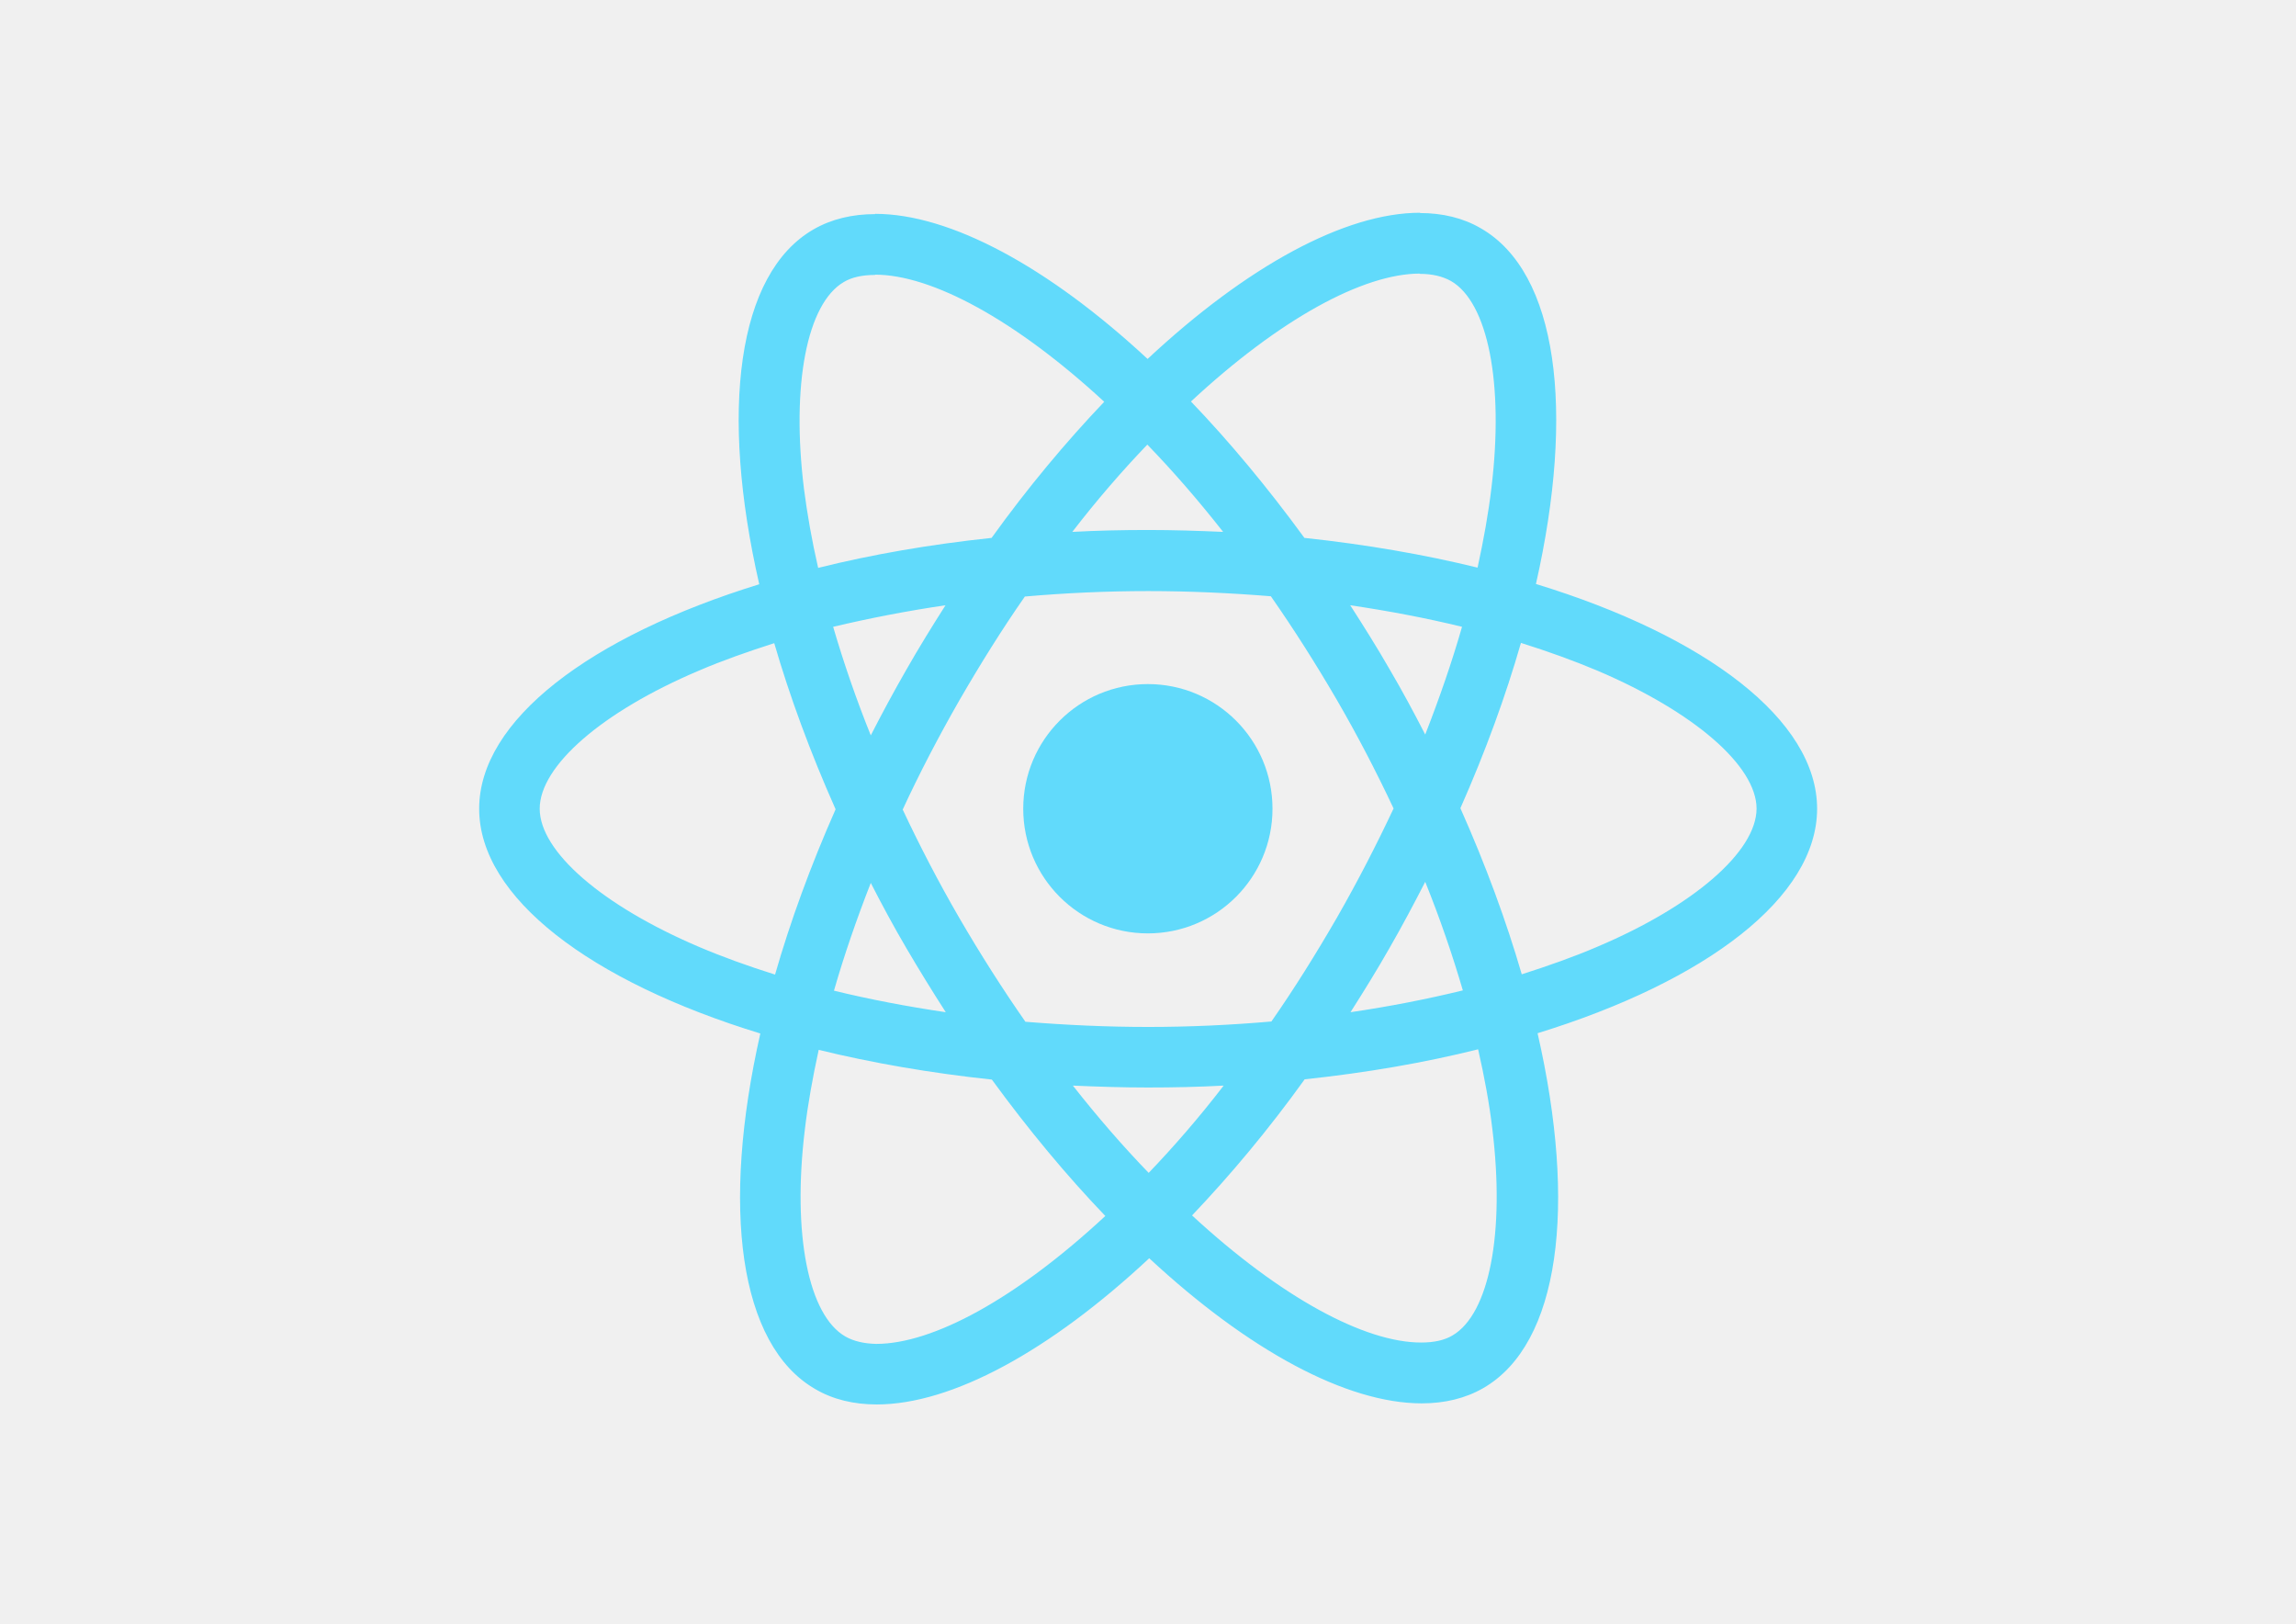
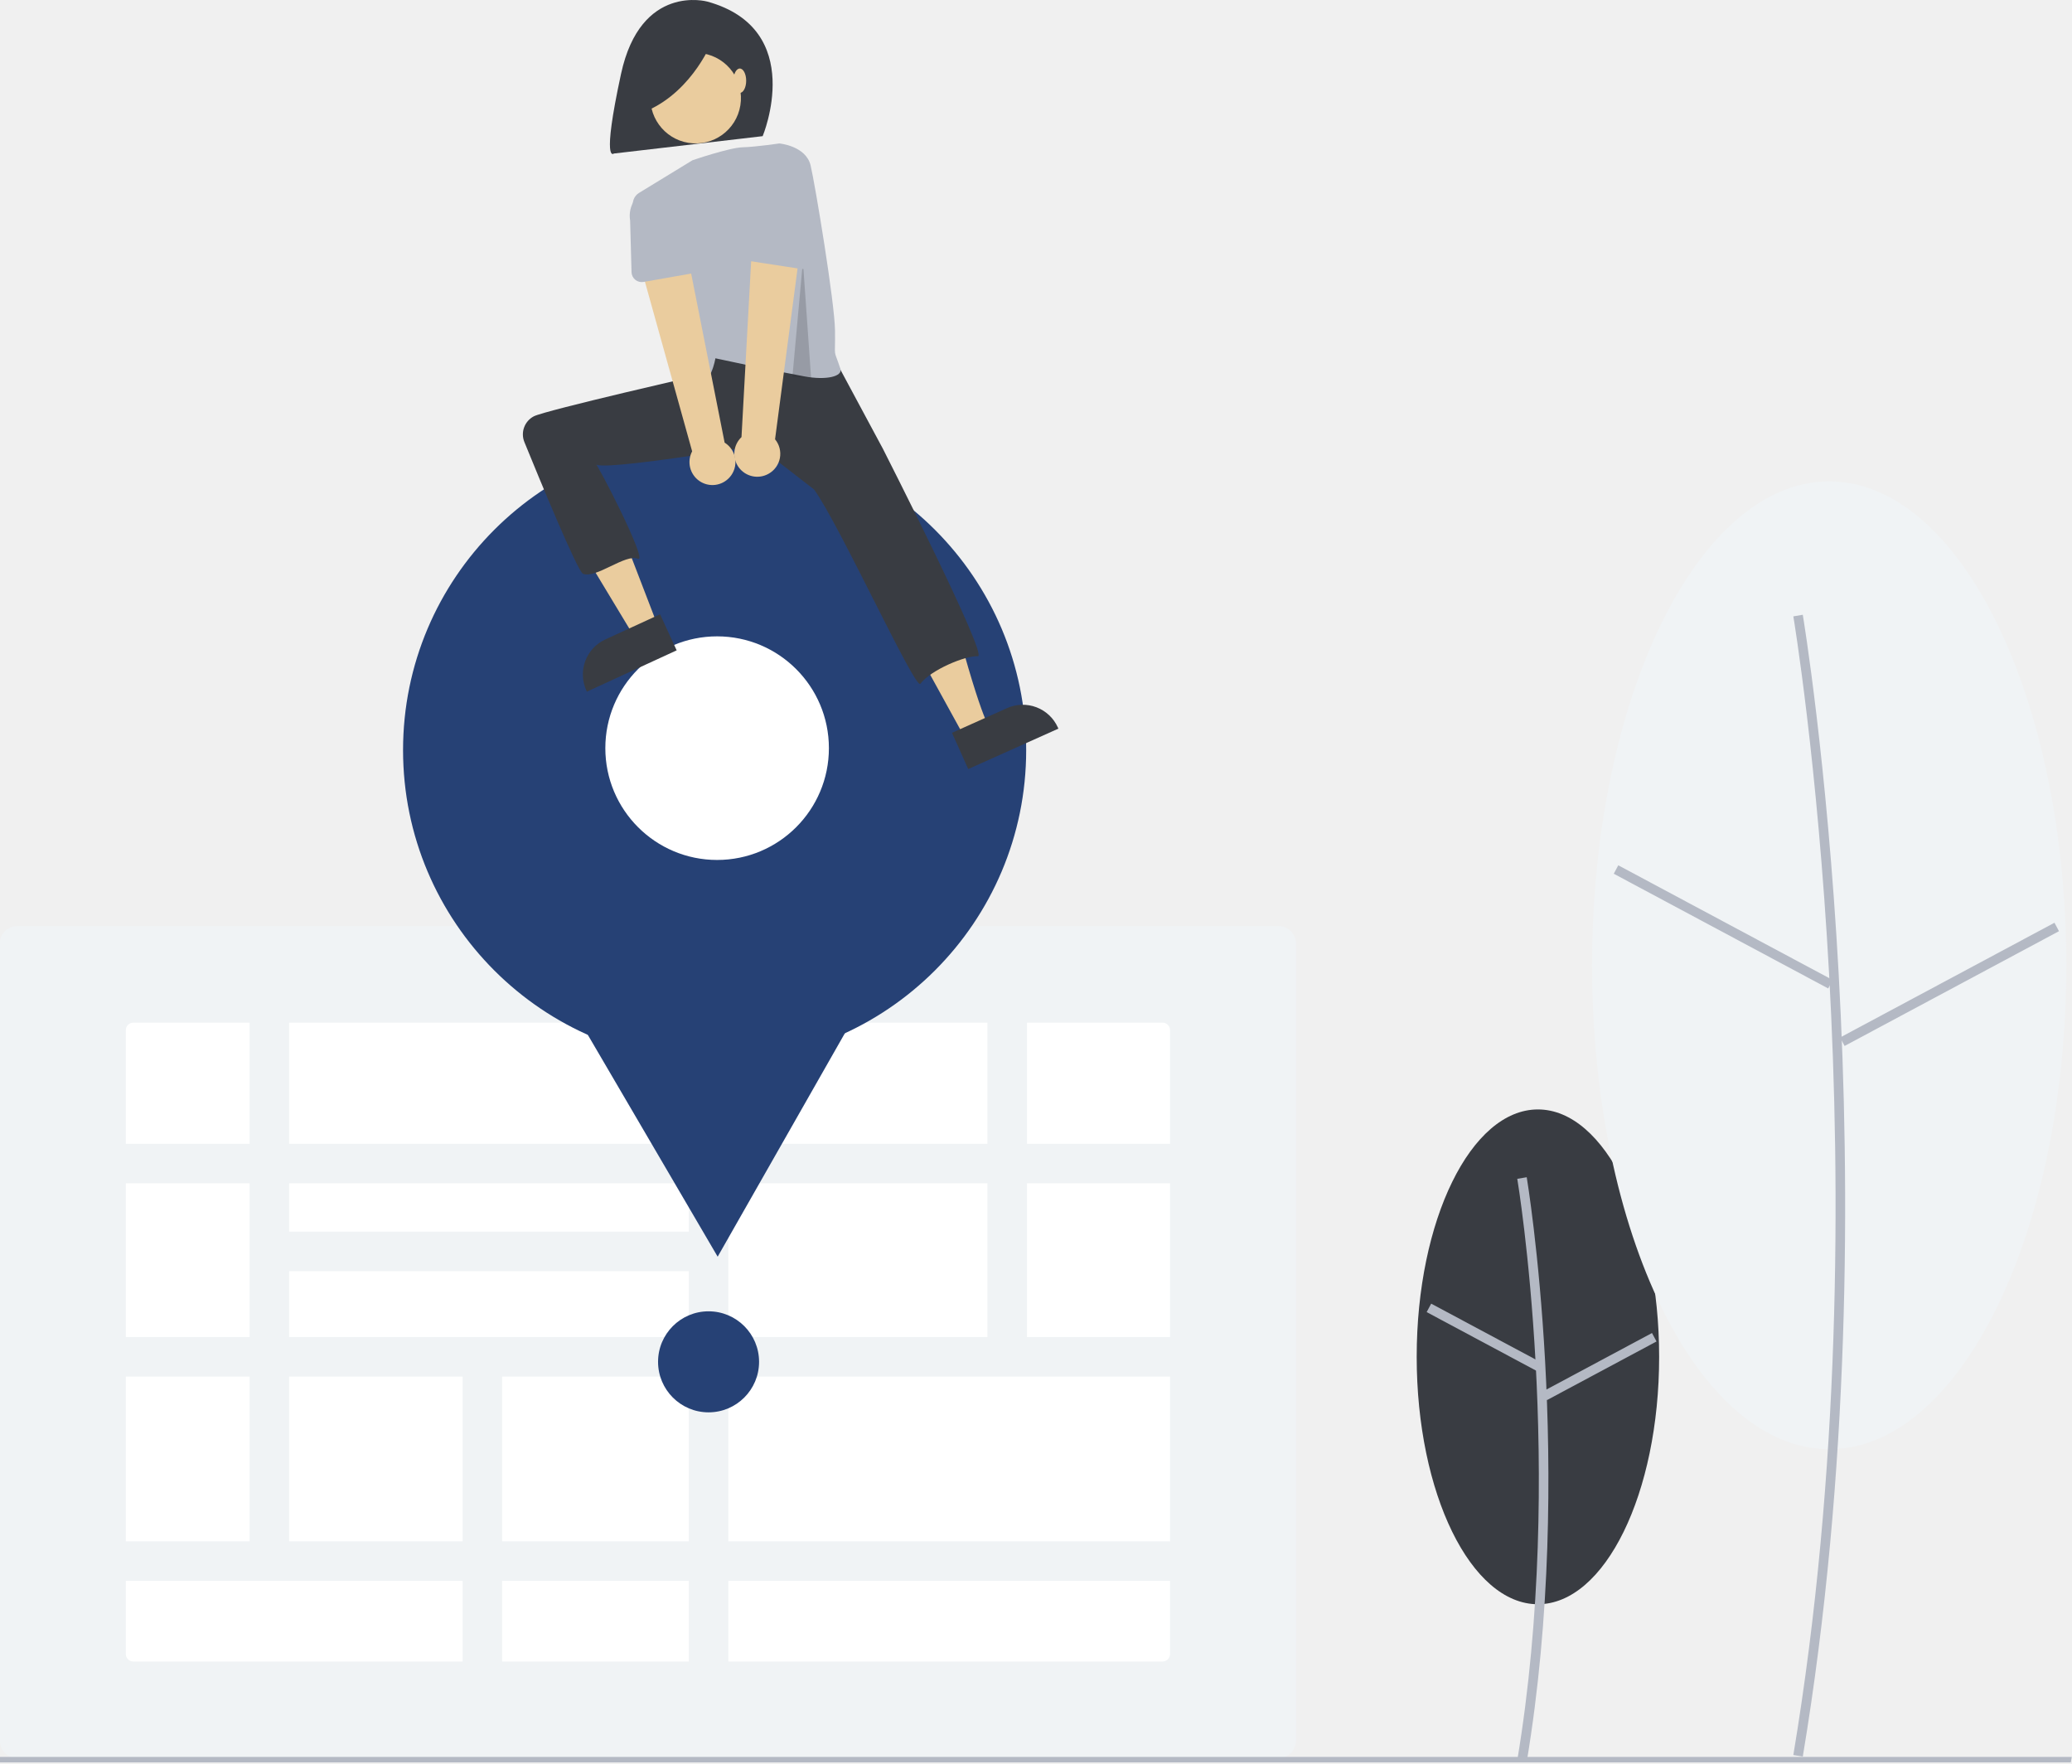
- <svg xmlns="http://www.w3.org/2000/svg" viewBox="0 0 841.9 595.3">
-   <g fill="#61DAFB">
-     <path d="M666.3 296.5c0-32.5-40.7-63.3-103.1-82.4 14.4-63.6 8-114.2-20.2-130.4-6.5-3.8-14.1-5.6-22.4-5.6v22.3c4.6 0 8.3.9 11.4 2.6 13.6 7.8 19.5 37.5 14.9 75.7-1.1 9.4-2.9 19.3-5.1 29.4-19.6-4.8-41-8.5-63.5-10.9-13.5-18.5-27.5-35.3-41.6-50 32.6-30.3 63.2-46.9 84-46.9V78c-27.5 0-63.5 19.6-99.9 53.6-36.4-33.8-72.4-53.2-99.9-53.2v22.3c20.7 0 51.4 16.5 84 46.6-14 14.7-28 31.4-41.3 49.9-22.6 2.4-44 6.1-63.6 11-2.3-10-4-19.7-5.2-29-4.7-38.2 1.1-67.9 14.6-75.8 3-1.8 6.9-2.6 11.5-2.6V78.5c-8.4 0-16 1.8-22.6 5.6-28.1 16.2-34.4 66.7-19.9 130.1-62.2 19.2-102.7 49.9-102.7 82.3 0 32.5 40.7 63.3 103.1 82.4-14.4 63.6-8 114.2 20.2 130.4 6.5 3.8 14.1 5.6 22.5 5.6 27.5 0 63.5-19.6 99.9-53.6 36.4 33.8 72.4 53.2 99.9 53.2 8.4 0 16-1.8 22.6-5.6 28.1-16.2 34.4-66.7 19.9-130.1 62-19.1 102.5-49.9 102.5-82.3zm-130.2-66.7c-3.7 12.9-8.3 26.2-13.5 39.5-4.1-8-8.4-16-13.1-24-4.6-8-9.5-15.8-14.4-23.4 14.2 2.1 27.9 4.7 41 7.9zm-45.8 106.5c-7.8 13.5-15.8 26.3-24.1 38.2-14.9 1.3-30 2-45.2 2-15.1 0-30.2-.7-45-1.9-8.3-11.9-16.4-24.6-24.2-38-7.6-13.1-14.5-26.4-20.8-39.8 6.2-13.4 13.2-26.8 20.7-39.9 7.8-13.5 15.8-26.3 24.1-38.2 14.9-1.3 30-2 45.2-2 15.1 0 30.2.7 45 1.9 8.3 11.9 16.4 24.6 24.2 38 7.6 13.1 14.5 26.4 20.8 39.8-6.3 13.4-13.2 26.8-20.7 39.9zm32.3-13c5.4 13.4 10 26.8 13.8 39.8-13.1 3.2-26.9 5.9-41.2 8 4.9-7.7 9.8-15.6 14.4-23.7 4.6-8 8.9-16.1 13-24.1zM421.2 430c-9.3-9.6-18.6-20.3-27.8-32 9 .4 18.2.7 27.5.7 9.4 0 18.7-.2 27.8-.7-9 11.7-18.3 22.4-27.5 32zm-74.4-58.9c-14.2-2.1-27.9-4.7-41-7.9 3.7-12.9 8.3-26.2 13.5-39.5 4.1 8 8.4 16 13.1 24 4.7 8 9.5 15.8 14.4 23.4zM420.7 163c9.3 9.6 18.6 20.3 27.8 32-9-.4-18.2-.7-27.5-.7-9.4 0-18.7.2-27.8.7 9-11.7 18.3-22.4 27.5-32zm-74 58.9c-4.9 7.7-9.8 15.6-14.4 23.7-4.6 8-8.9 16-13 24-5.4-13.4-10-26.8-13.8-39.8 13.1-3.1 26.9-5.8 41.2-7.9zm-90.5 125.2c-35.4-15.1-58.3-34.9-58.3-50.6 0-15.7 22.9-35.6 58.3-50.6 8.6-3.7 18-7 27.7-10.1 5.7 19.6 13.2 40 22.5 60.9-9.2 20.8-16.6 41.1-22.2 60.6-9.9-3.1-19.3-6.5-28-10.2zM310 490c-13.6-7.8-19.5-37.5-14.9-75.7 1.1-9.4 2.9-19.3 5.1-29.4 19.6 4.8 41 8.5 63.5 10.9 13.5 18.5 27.5 35.3 41.6 50-32.6 30.3-63.2 46.9-84 46.9-4.5-.1-8.3-1-11.3-2.7zm237.2-76.2c4.7 38.2-1.1 67.9-14.6 75.8-3 1.8-6.9 2.6-11.5 2.6-20.7 0-51.4-16.5-84-46.6 14-14.7 28-31.4 41.3-49.9 22.6-2.4 44-6.1 63.6-11 2.3 10.1 4.1 19.8 5.2 29.1zm38.5-66.7c-8.6 3.7-18 7-27.7 10.1-5.7-19.6-13.2-40-22.5-60.9 9.2-20.8 16.6-41.1 22.2-60.6 9.9 3.1 19.3 6.5 28.1 10.2 35.4 15.1 58.3 34.9 58.3 50.6-.1 15.7-23 35.6-58.4 50.6zM320.8 78.4z" />
-     <circle cx="420.9" cy="296.5" r="45.7" />
-     <path d="M520.5 78.1z" />
+ <svg xmlns="http://www.w3.org/2000/svg" width="336" height="286" viewBox="0 0 336 286" fill="none">
+   <g clip-path="url(#clip0_543_20643)">
+     <path d="M249.393 260.1C260.25 260.1 269.051 242.141 269.051 219.988C269.051 197.835 260.25 179.877 249.393 179.877C238.536 179.877 229.734 197.835 229.734 219.988C229.734 242.141 238.536 260.1 249.393 260.1Z" fill="#393C42" />
+     <path d="M247.577 285.644C255.451 238.405 247.656 191.337 247.577 190.867L246.045 191.127C246.125 191.594 253.874 238.415 246.045 285.39L247.577 285.644Z" fill="#B4B9C4" />
+     <path d="M232.085 211.364L231.352 212.734L249.129 222.243L249.862 220.873L232.085 211.364Z" fill="#B4B9C4" />
+     <path d="M267.89 216.127L250.116 225.641L250.849 227.01L268.624 217.497L267.89 216.127Z" fill="#B4B9C4" />
+     <path d="M296.626 234.961C317.862 234.961 335.076 199.836 335.076 156.508C335.076 113.179 317.862 78.055 296.626 78.055C275.391 78.055 258.177 113.179 258.177 156.508C258.177 199.836 275.391 234.961 296.626 234.961Z" fill="#F0F3F5" />
+     <path d="M292.344 284.801C307.723 192.528 292.499 100.592 292.343 99.674L290.812 99.933C290.967 100.849 306.146 192.538 290.811 284.546L292.344 284.801Z" fill="#B4B9C4" />
+     <path d="M262.424 140.292L261.691 141.662L296.461 160.26L297.194 158.89L262.424 140.292Z" fill="#B4B9C4" />
+     <path d="M333.156 149.607L298.391 168.215L299.125 169.585L333.889 150.977L333.156 149.607Z" fill="#B4B9C4" />
+     <path d="M207.327 285.047H2.81C2.058 285.047 1.337 284.747 0.805 284.216C0.273 283.684 -0.026 282.963 -0.027 282.21V152.98C-0.026 152.228 0.273 151.506 0.805 150.974C1.337 150.443 2.058 150.143 2.81 150.143H207.327C208.079 150.143 208.8 150.443 209.332 150.975C209.864 151.506 210.163 152.228 210.164 152.98V282.21C210.163 282.962 209.864 283.684 209.332 284.215C208.8 284.747 208.079 285.047 207.327 285.047Z" fill="#F0F3F5" />
+     <path d="M21.618 165.803C21.296 165.803 20.987 165.931 20.759 166.159C20.531 166.387 20.403 166.696 20.402 167.019V268.172C20.403 268.494 20.531 268.803 20.759 269.031C20.987 269.259 21.296 269.387 21.618 269.388H188.519C188.841 269.387 189.15 269.259 189.378 269.031C189.606 268.803 189.734 268.494 189.735 268.172V167.019C189.734 166.696 189.606 166.387 189.378 166.159C189.15 165.931 188.841 165.803 188.519 165.803H21.618Z" fill="white" />
+     <path d="M190.14 191.855V185.445H166.537V165.396H160.127V185.445H118.107V165.396H111.697V185.445H46.886V165.396H40.476V185.445H18.065V191.855H40.476V216.782H18.065V223.192H40.476V249.9H18.065V256.31H75.019V269.792H81.428V256.31H111.697V269.792H118.107V256.31H190.14V249.9H118.107V223.192H190.14V216.782H166.537V191.855H190.14ZM111.697 191.855V199.689H46.886V191.855H111.697ZM46.886 206.099H111.697V216.782H46.886V206.099ZM46.886 249.9V223.192H75.019V249.9H46.886ZM111.697 249.9H81.428V223.192H111.697V249.9ZM160.127 216.782H118.107V191.855H160.127V216.782Z" fill="#F0F3F5" />
+     <path d="M114.902 228.988C119.426 228.988 123.093 225.321 123.093 220.798C123.093 216.274 119.426 212.607 114.902 212.607C110.379 212.607 106.712 216.274 106.712 220.798C106.712 225.321 110.379 228.988 114.902 228.988Z" fill="#264175" />
+     <path d="M335.803 285.74H-33.235V284.855H335.963L335.803 285.74Z" fill="#B4B9C4" />
+     <path d="M115.884 172.143C143.787 172.143 166.408 149.523 166.408 121.619C166.408 93.716 143.787 71.096 115.884 71.096C87.98 71.096 65.36 93.716 65.36 121.619C65.36 149.523 87.98 172.143 115.884 172.143Z" fill="#264175" />
+     <path d="M116.378 203.751L100.416 176.485L84.454 149.218L116.049 149.028L147.643 148.838L132.011 176.295L116.378 203.751Z" fill="#264175" />
+     <path d="M116.29 139.428C126.301 139.428 134.417 131.312 134.417 121.301C134.417 111.29 126.301 103.174 116.29 103.174C106.278 103.174 98.162 111.29 98.162 121.301C98.162 131.312 106.278 139.428 116.29 139.428Z" fill="white" />
+     <path d="M114.715 0.26C114.715 0.26 103.904 -2.786 100.707 11.984C97.509 26.754 99.54 24.893 99.54 24.893L123.674 22.076C123.674 22.076 130.932 4.752 114.715 0.26Z" fill="#393C42" />
+     <path d="M98.993 65.057C98.993 65.057 82.683 65.812 85.507 72.214C85.707 72.666 85.893 73.09 86.065 73.486C88.084 78.123 90.408 82.621 93.022 86.951L103.046 103.561L106.694 101.534L96.429 74.85L105.655 74.097L98.993 65.057Z" fill="#EACC9E" />
+     <path d="M141.997 71.837L147.27 83.323C147.27 83.323 151.224 87.278 155.555 103.095C159.886 118.912 160.827 118.347 160.827 118.347L156.547 119.773L138.984 87.843L130.323 76.921L132.959 71.084L141.997 71.837Z" fill="#EACC9E" />
+     <path d="M135.595 58.656L143.171 72.757C143.171 72.757 160.348 106.51 158.573 106.398C156.578 106.272 150.972 108.598 149.251 110.856C148.42 111.946 136.281 85.322 132.017 79.369L122.791 72.214C122.791 72.214 96.593 76.623 96.561 75.189C96.545 74.487 105.235 91.338 103.451 90.591C101.42 89.74 96.641 93.88 94.534 93.023C93.665 92.669 87.524 77.779 85.037 71.677C84.726 70.915 84.709 70.064 84.992 69.291C85.275 68.519 85.836 67.879 86.565 67.498C88.434 66.526 114.395 60.598 114.395 60.598L113.941 58.28L115.824 54.514L135.595 58.656Z" fill="#393C42" />
+     <path d="M120.059 17.086C120.709 13.083 117.99 9.311 113.987 8.661C109.983 8.011 106.211 10.73 105.562 14.733C104.912 18.737 107.631 22.509 111.634 23.159C115.638 23.808 119.41 21.09 120.059 17.086Z" fill="#EACC9E" />
+     <path d="M136.281 59.788C136.687 61.004 134.06 61.703 130.4 61.02C127.233 60.428 123.766 59.726 121.032 59.157C118.104 58.547 116.012 58.092 116.012 58.092C116.012 58.092 115.259 62.799 112.811 62.234C110.702 61.748 104.399 39.734 102.695 33.65C102.571 33.206 102.595 32.733 102.764 32.304C102.933 31.874 103.237 31.512 103.631 31.272L112.287 25.986C112.287 25.986 118.253 23.938 120.428 23.879C122.602 23.821 126.368 23.256 126.368 23.256C126.368 23.256 130.699 23.633 131.453 26.834C132.206 30.035 135.349 49.014 135.407 53.572C135.471 58.572 135.065 56.14 136.281 59.788Z" fill="#B4B9C4" />
+     <path d="M115.556 6.479C115.556 6.479 112.511 14.549 105.05 17.899L103.832 10.742L115.556 6.479Z" fill="#393C42" />
+     <path d="M119.966 15.064C120.538 15.064 121.002 14.178 121.002 13.086C121.002 11.995 120.538 11.109 119.966 11.109C119.394 11.109 118.931 11.995 118.931 13.086C118.931 14.178 119.394 15.064 119.966 15.064Z" fill="#EACC9E" />
+     <path d="M109.729 105.444L95.172 112.137L95.087 111.953C94.396 110.45 94.331 108.734 94.905 107.183C95.479 105.632 96.645 104.372 98.148 103.681L98.148 103.681L107.039 99.594L109.729 105.444Z" fill="#393C42" />
+     <path d="M154.376 118.814L163.306 114.811L163.306 114.811C164.816 114.135 166.532 114.085 168.077 114.674C169.623 115.263 170.871 116.442 171.548 117.951L171.631 118.136L157.01 124.69L154.376 118.814Z" fill="#393C42" />
+     <path opacity="0.2" d="M130.201 42.359L128.497 61.109L131.527 61.252L130.201 42.359Z" fill="#222429" />
+     <path d="M118.318 77.387C118.679 76.984 118.948 76.506 119.105 75.988C119.261 75.47 119.302 74.924 119.225 74.388C119.148 73.852 118.954 73.34 118.657 72.887C118.361 72.434 117.968 72.052 117.508 71.767L110.959 38.684L103.438 41.561L112.24 73.176C111.813 73.981 111.696 74.915 111.912 75.801C112.127 76.686 112.66 77.462 113.409 77.981C114.158 78.5 115.072 78.727 115.977 78.617C116.881 78.507 117.715 78.07 118.318 77.387Z" fill="#EACC9E" />
+     <path d="M112.616 44.259L104.357 45.713C104.122 45.755 103.881 45.745 103.65 45.684C103.419 45.624 103.204 45.515 103.019 45.364C102.835 45.213 102.685 45.024 102.579 44.81C102.474 44.596 102.416 44.362 102.41 44.123L102.182 35.766C101.977 34.563 102.257 33.327 102.962 32.33C103.667 31.334 104.738 30.657 105.941 30.448C107.144 30.24 108.38 30.517 109.379 31.22C110.378 31.922 111.057 32.991 111.269 34.193L113.903 42.099C113.978 42.325 114.004 42.565 113.978 42.803C113.952 43.04 113.876 43.269 113.754 43.474C113.632 43.678 113.467 43.855 113.27 43.99C113.074 44.126 112.851 44.217 112.616 44.259H112.616Z" fill="#B4B9C4" />
+     <path d="M124.65 76.805C125.122 76.539 125.529 76.172 125.843 75.732C126.158 75.291 126.372 74.787 126.471 74.255C126.569 73.722 126.55 73.175 126.414 72.651C126.278 72.127 126.029 71.639 125.685 71.222L130.09 37.785L122.043 38.099L120.243 70.867C119.581 71.493 119.17 72.34 119.091 73.248C119.011 74.156 119.266 75.062 119.81 75.793C120.353 76.525 121.146 77.032 122.038 77.219C122.93 77.405 123.859 77.258 124.65 76.805Z" fill="#EACC9E" />
+     <path d="M129.871 43.597L121.583 42.326C121.347 42.29 121.122 42.204 120.922 42.073C120.723 41.942 120.554 41.769 120.427 41.567C120.301 41.365 120.219 41.138 120.188 40.901C120.157 40.664 120.177 40.424 120.248 40.196L122.711 32.207C122.903 31.002 123.565 29.921 124.552 29.203C125.539 28.485 126.771 28.187 127.977 28.376C129.183 28.564 130.266 29.223 130.986 30.208C131.707 31.194 132.008 32.425 131.823 33.631L131.783 41.964C131.782 42.203 131.729 42.438 131.629 42.655C131.528 42.871 131.383 43.063 131.201 43.218C131.02 43.373 130.807 43.487 130.577 43.553C130.348 43.618 130.107 43.633 129.871 43.597Z" fill="#B4B9C4" />
  </g>
+   <defs>
+     <clipPath id="clip0_543_20643">
+       <rect width="336" height="285.742" fill="white" />
+     </clipPath>
+   </defs>
</svg>
